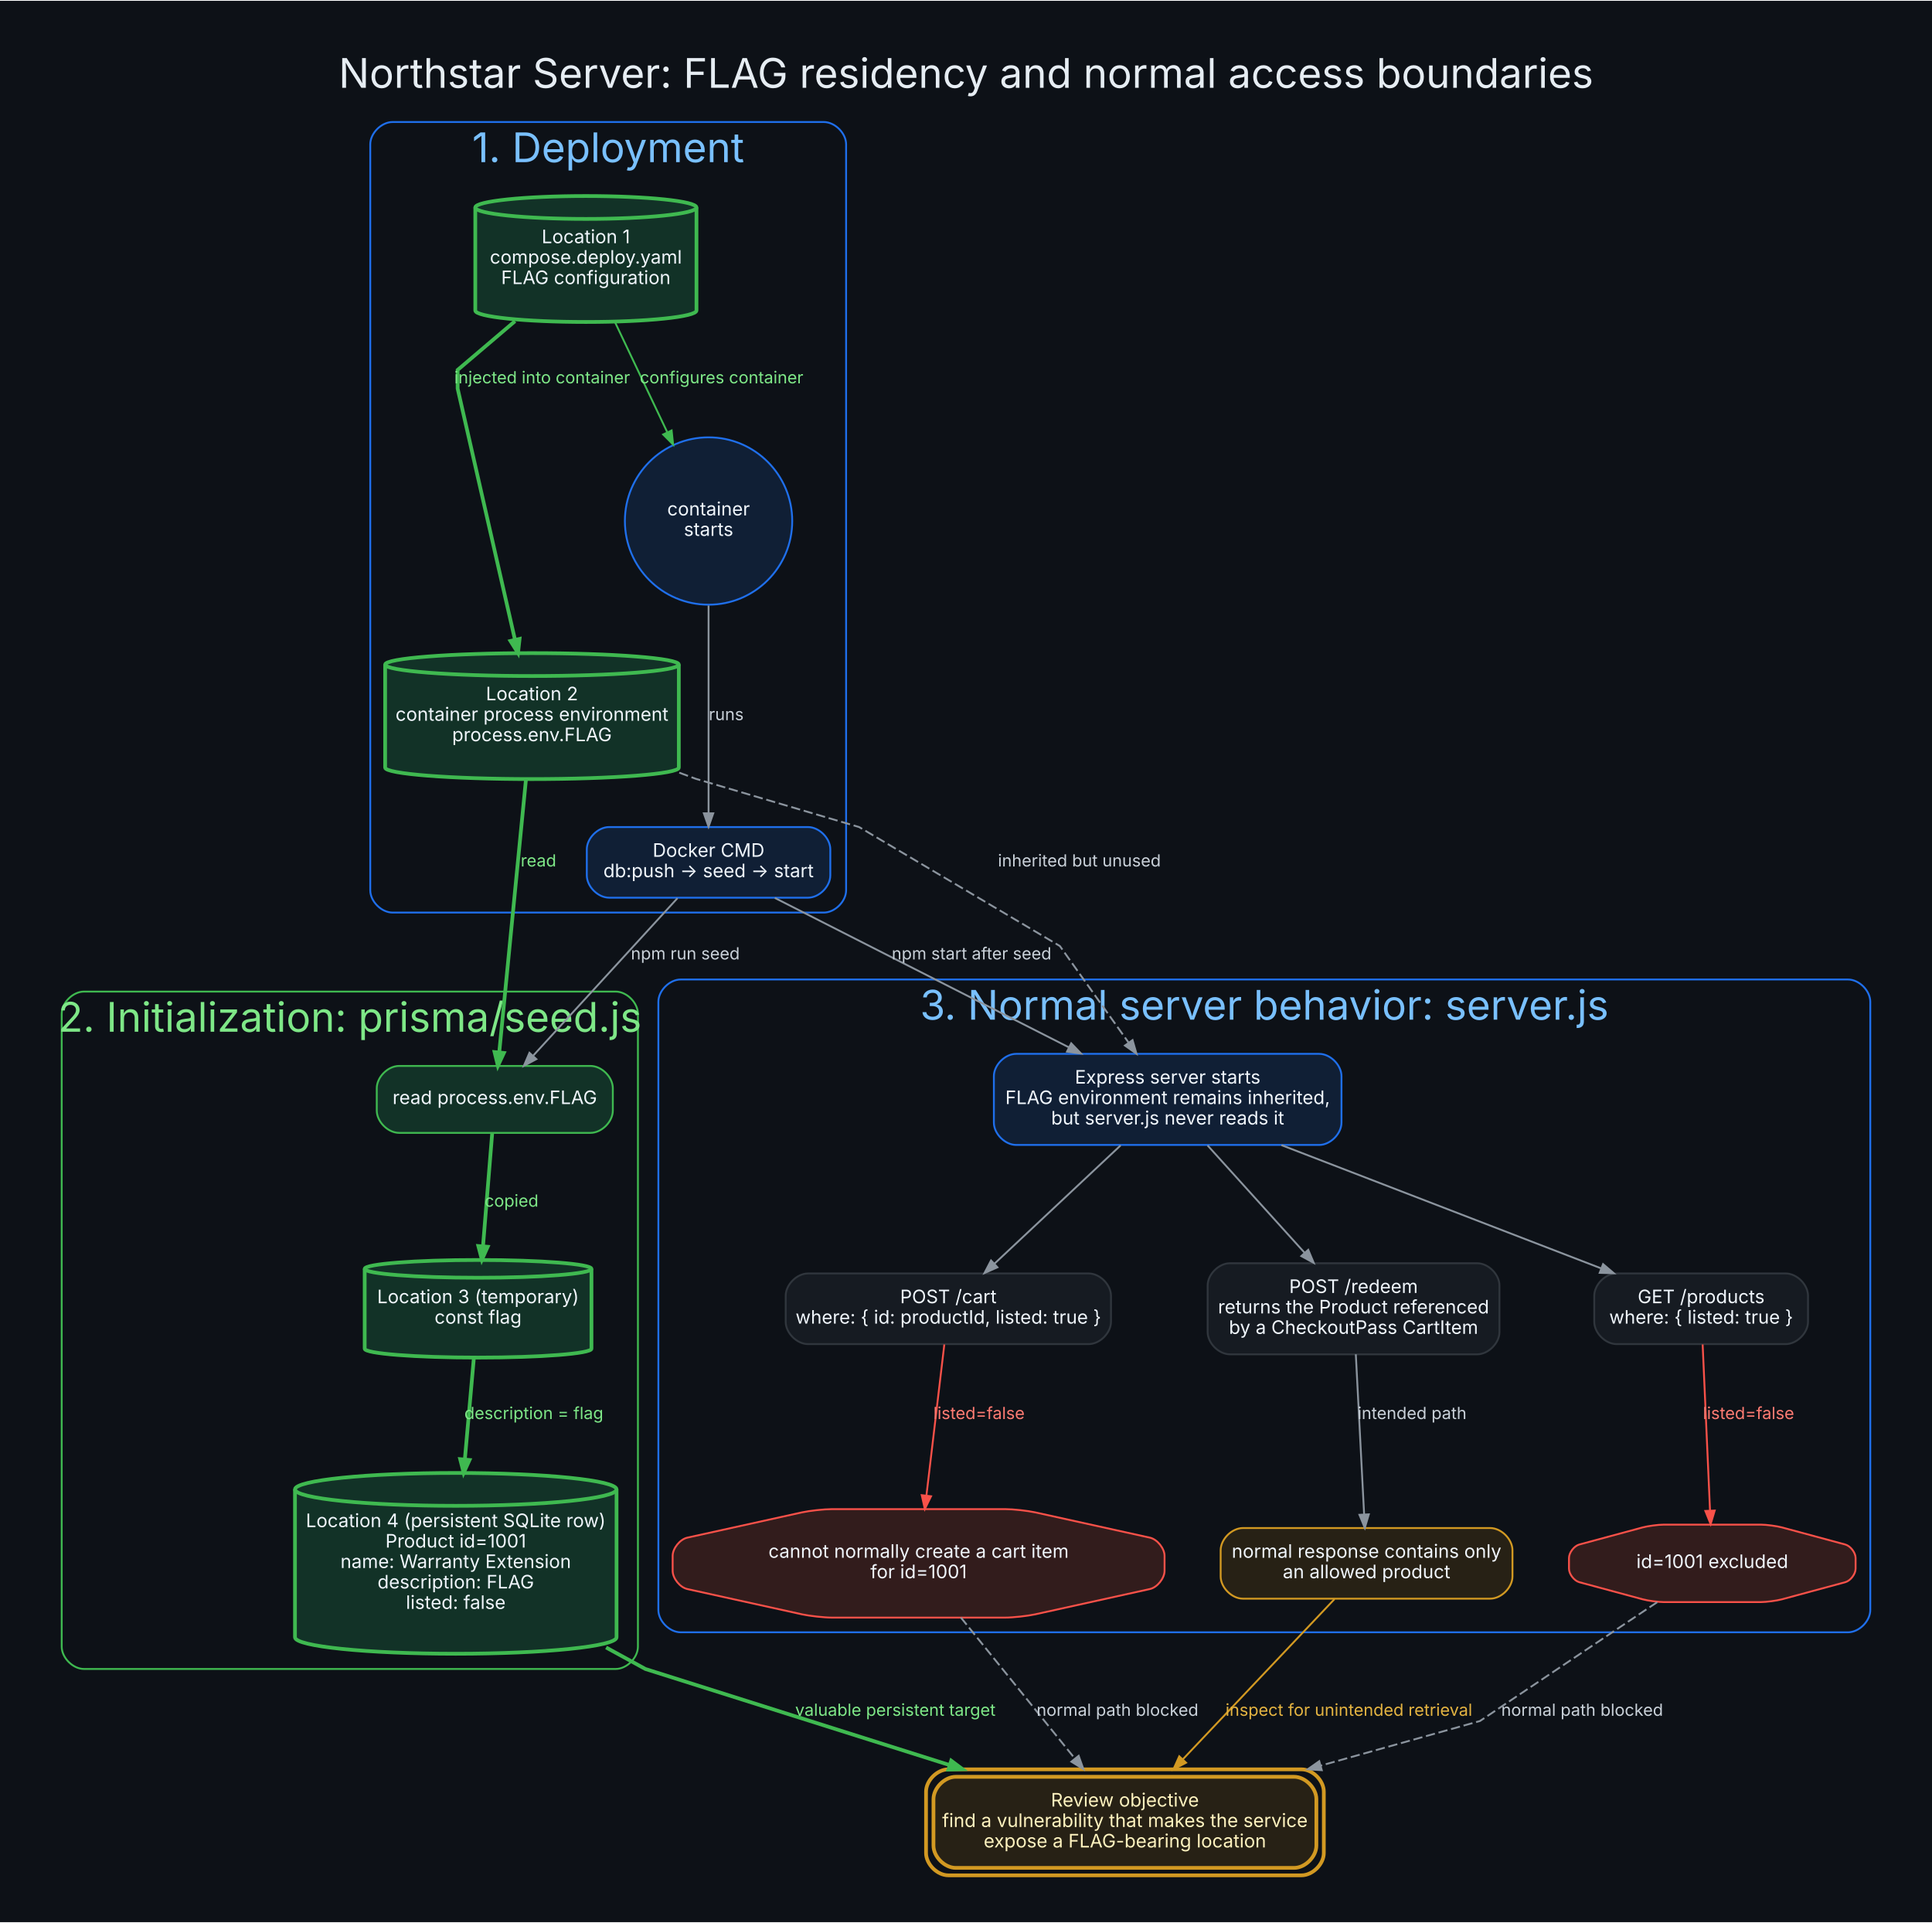
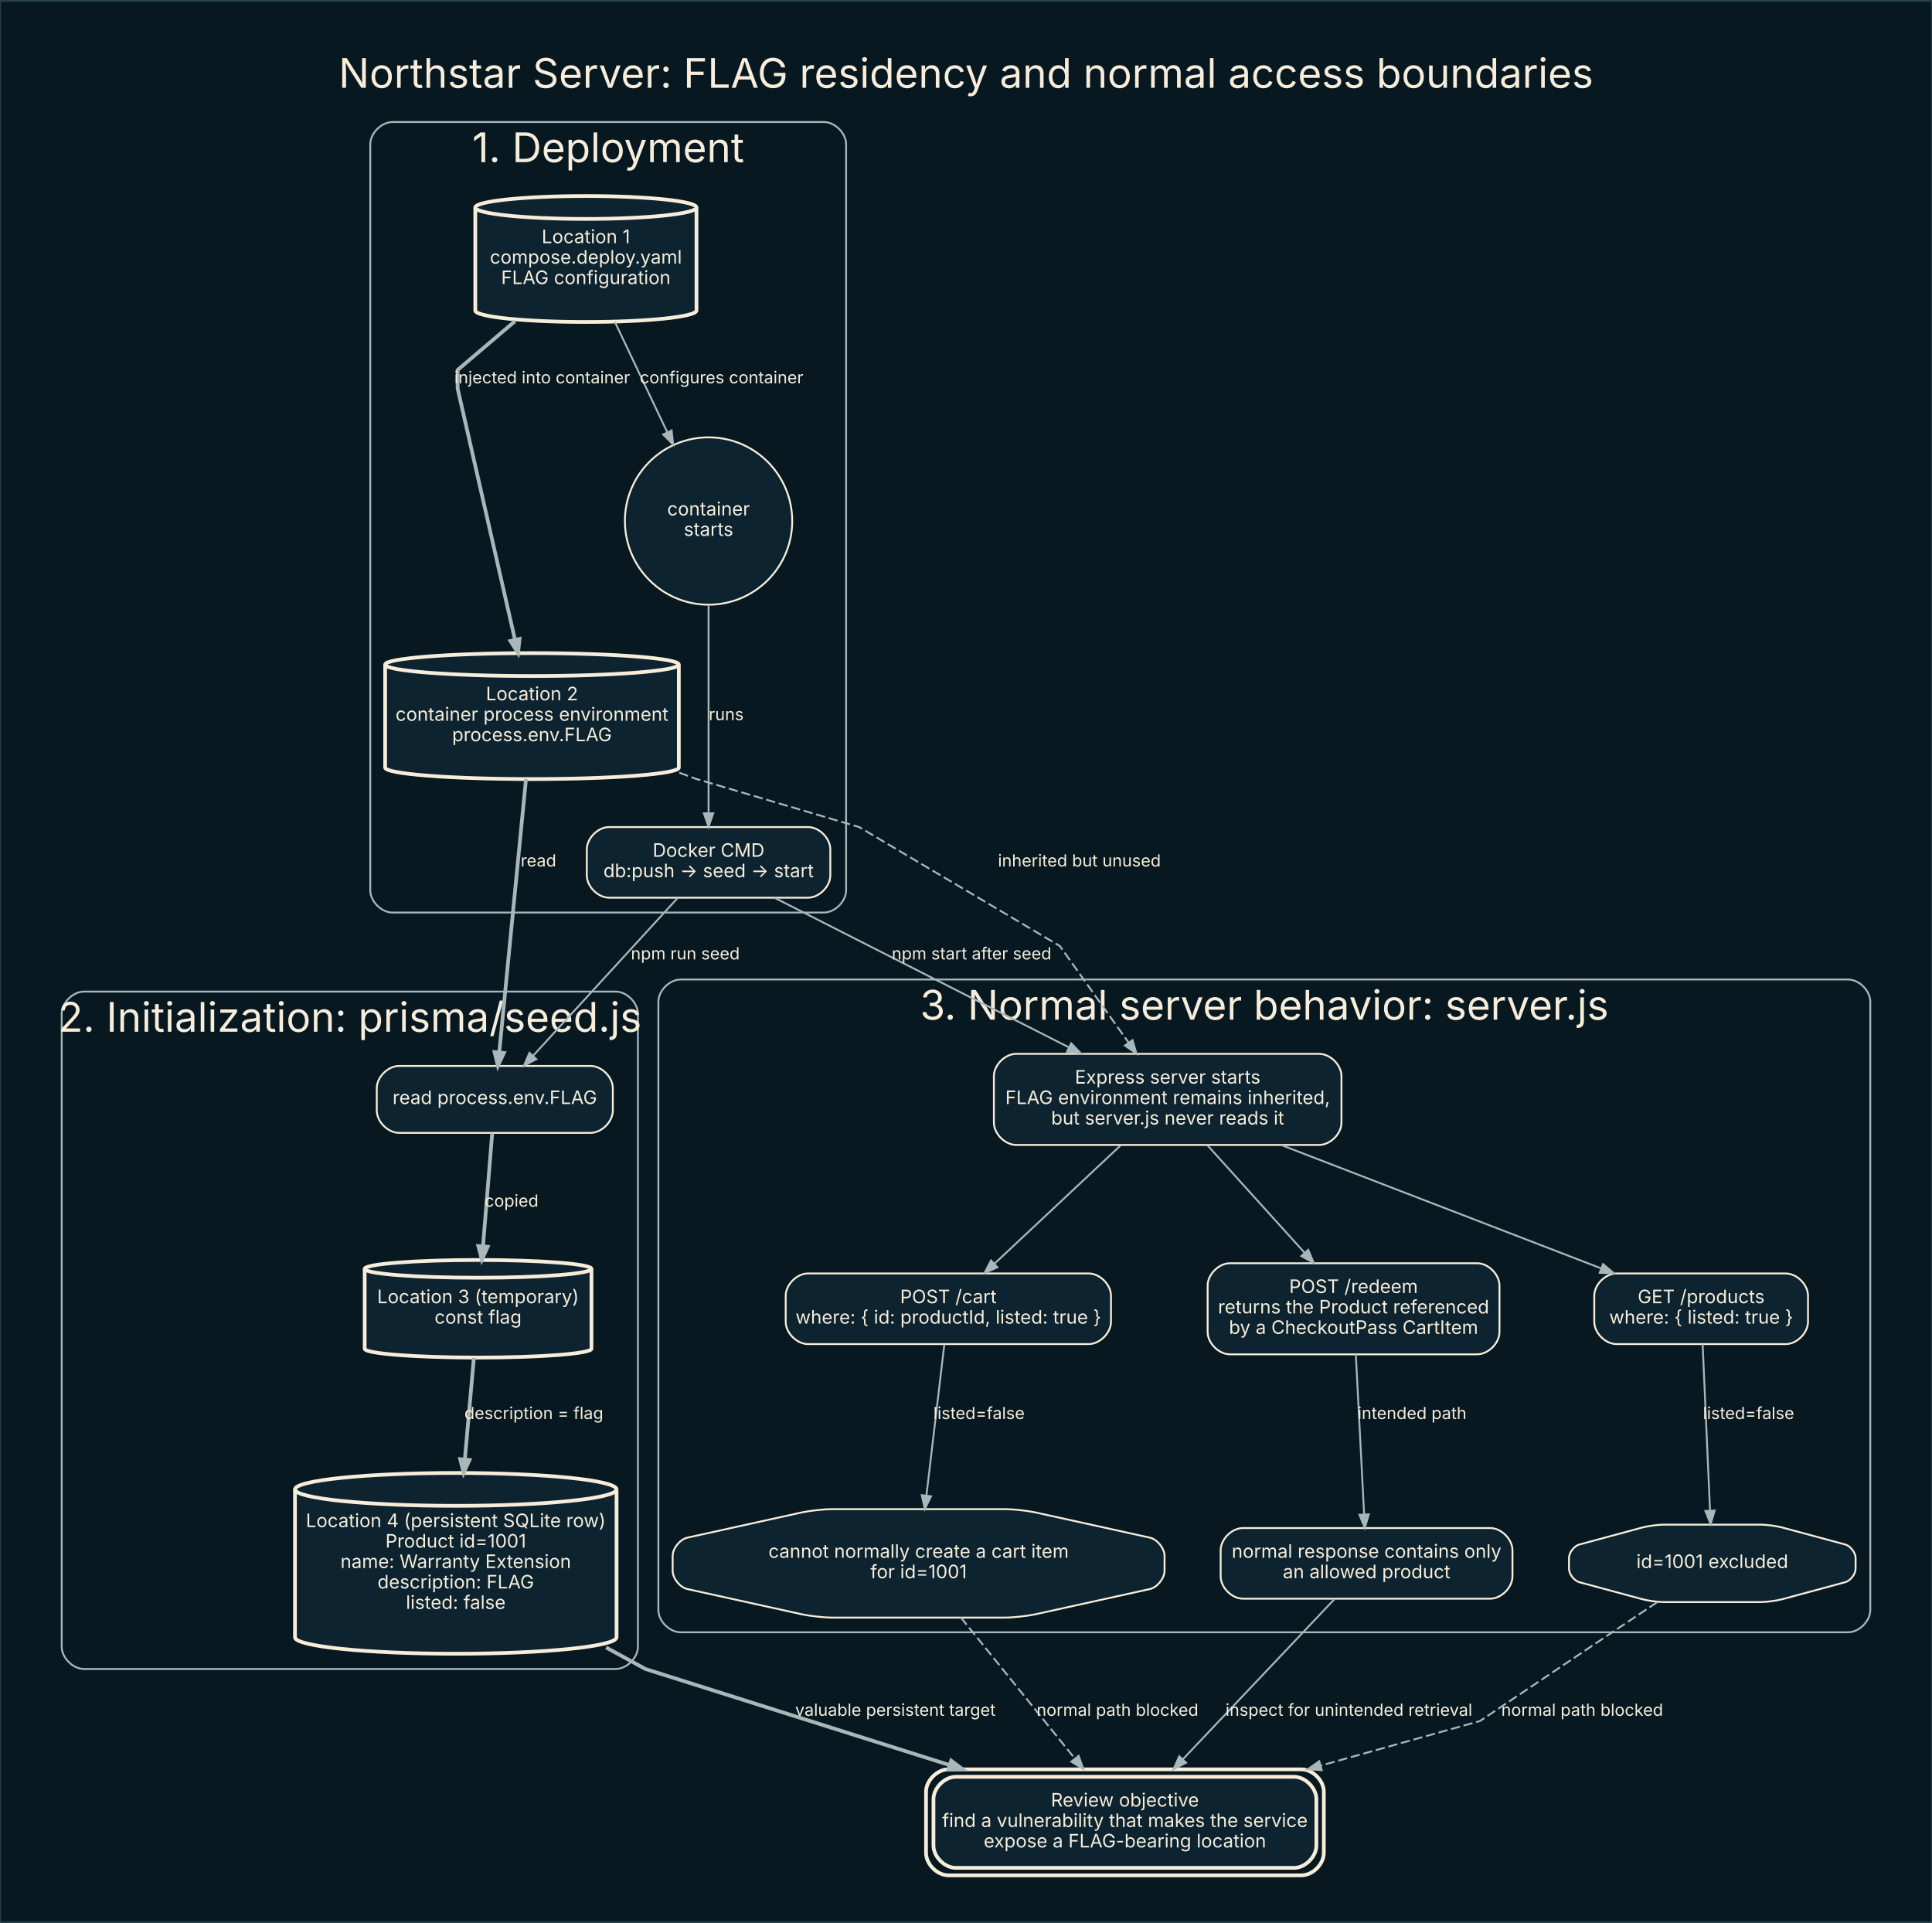
- <svg xmlns="http://www.w3.org/2000/svg" width="1039pt" height="1034pt" viewBox="0.00 0.00 1039.40 1033.53">
+ <svg xmlns="http://www.w3.org/2000/svg" width="1039" height="1034" role="img" aria-labelledby="diagram-title diagram-description" viewBox="0.00 0.00 1039.40 1033.53" preserveAspectRatio="xMidYMid meet">
+   <style>
+   #graph0 &gt; polygon { fill: #071821; stroke: #24404b; }
+   .cluster path { fill: #071821; stroke: #a8b7b9; }
+   .node path, .node ellipse { fill: #0d2430; stroke: #f7edda; }
+   .node path[fill="none"] { fill: none; }
+   .edge path { fill: none; stroke: #a8b7b9; }
+   .edge polygon { fill: #a8b7b9; stroke: #a8b7b9; }
+   #graph0 text, .cluster text, .node text { fill: #f7edda; }
+   .edge text { fill: #a8b7b9; }
+ </style>
  <g id="graph0" class="graph" transform="scale(1 1) rotate(0) translate(25.2 1008.33)">
    <polygon fill="#0d1117" stroke="transparent" points="-25.2,25.2 -25.2,-1008.33 1014.2,-1008.33 1014.2,25.2 -25.2,25.2" />
    <text text-anchor="middle" x="494.5" y="-961.53" font-family="Inter,Arial,sans-serif" font-size="22.00" fill="#e6edf3">Northstar Server: FLAG residency and normal access boundaries</text>
    <g id="clust1" class="cluster">
      <path fill="#0d1117" stroke="#1f6feb" d="M186,-517.88C186,-517.88 418,-517.88 418,-517.88 424,-517.88 430,-523.88 430,-529.88 430,-529.88 430,-931.13 430,-931.13 430,-937.13 424,-943.13 418,-943.13 418,-943.13 186,-943.13 186,-943.13 180,-943.13 174,-937.13 174,-931.13 174,-931.13 174,-529.88 174,-529.88 174,-523.88 180,-517.88 186,-517.88" />
      <text text-anchor="middle" x="302" y="-921.53" font-family="Inter,Arial,sans-serif" font-size="22.00" fill="#79c0ff">1. Deployment</text>
    </g>
    <g id="clust2" class="cluster">
      <path fill="#0d1117" stroke="#3fb950" d="M20,-111C20,-111 306,-111 306,-111 312,-111 318,-117 318,-123 318,-123 318,-463.38 318,-463.38 318,-469.38 312,-475.38 306,-475.38 306,-475.38 20,-475.38 20,-475.38 14,-475.38 8,-469.38 8,-463.38 8,-463.38 8,-123 8,-123 8,-117 14,-111 20,-111" />
      <text text-anchor="middle" x="163" y="-453.77" font-family="Inter,Arial,sans-serif" font-size="22.00" fill="#7ee787">2. Initialization: prisma/seed.js</text>
    </g>
    <g id="clust3" class="cluster">
      <path fill="#0d1117" stroke="#1f6feb" d="M341,-130.73C341,-130.73 969,-130.73 969,-130.73 975,-130.73 981,-136.73 981,-142.73 981,-142.73 981,-469.88 981,-469.88 981,-475.88 975,-481.88 969,-481.88 969,-481.88 341,-481.88 341,-481.88 335,-481.88 329,-475.88 329,-469.88 329,-469.88 329,-142.73 329,-142.73 329,-136.73 335,-130.73 341,-130.73" />
      <text text-anchor="middle" x="655" y="-460.27" font-family="Inter,Arial,sans-serif" font-size="22.00" fill="#79c0ff">3. Normal server behavior: server.js</text>
    </g>
    <g id="node1" class="node">
      <ellipse fill="#101f35" stroke="#1f6feb" cx="356" cy="-728.5" rx="45.01" ry="45.01" />
      <text text-anchor="middle" x="356" y="-731.5" font-family="Inter,Arial,sans-serif" font-size="10.00" fill="#f0f6fc">container</text>
      <text text-anchor="middle" x="356" y="-720.5" font-family="Inter,Arial,sans-serif" font-size="10.00" fill="#f0f6fc">starts</text>
    </g>
    <g id="node4" class="node">
      <path fill="#101f35" stroke="#1f6feb" d="M409.5,-563.88C409.5,-563.88 302.5,-563.88 302.5,-563.88 296.5,-563.88 290.5,-557.88 290.5,-551.88 290.5,-551.88 290.5,-537.88 290.5,-537.88 290.5,-531.88 296.5,-525.88 302.5,-525.88 302.5,-525.88 409.5,-525.88 409.5,-525.88 415.5,-525.88 421.5,-531.88 421.5,-537.88 421.5,-537.88 421.5,-551.88 421.5,-551.88 421.5,-557.88 415.5,-563.88 409.5,-563.88" />
      <text text-anchor="middle" x="356" y="-547.88" font-family="Inter,Arial,sans-serif" font-size="10.00" fill="#f0f6fc">Docker CMD</text>
      <text text-anchor="middle" x="356" y="-536.88" font-family="Inter,Arial,sans-serif" font-size="10.00" fill="#f0f6fc">db:push → seed → start</text>
    </g>
    <g id="edge3" class="edge">
      <path fill="none" stroke="#8b949e" d="M356,-683.07C356,-647.98 356,-600.26 356,-571.34" />
      <polygon fill="#8b949e" stroke="#8b949e" points="358.52,-571.26 356,-564.06 353.48,-571.26 358.52,-571.26" />
      <text text-anchor="middle" x="365.5" y="-621.36" font-family="Inter,Arial,sans-serif" font-size="9.00" fill="#c9d1d9">runs</text>
    </g>
    <g id="node2" class="node">
      <path fill="#123227" stroke="#3fb950" stroke-width="2" d="M349.5,-897.16C349.5,-900.56 322.83,-903.32 290,-903.32 257.17,-903.32 230.5,-900.56 230.5,-897.16 230.5,-897.16 230.5,-841.73 230.5,-841.73 230.5,-838.33 257.17,-835.57 290,-835.57 322.83,-835.57 349.5,-838.33 349.5,-841.73 349.5,-841.73 349.5,-897.16 349.5,-897.16" />
      <path fill="none" stroke="#3fb950" stroke-width="2" d="M349.5,-897.16C349.5,-893.77 322.83,-891 290,-891 257.17,-891 230.5,-893.77 230.5,-897.16" />
      <text text-anchor="middle" x="290" y="-877.95" font-family="Inter,Arial,sans-serif" font-size="10.00" fill="#f0f6fc">Location 1</text>
      <text text-anchor="middle" x="290" y="-866.95" font-family="Inter,Arial,sans-serif" font-size="10.00" fill="#f0f6fc">compose.deploy.yaml</text>
      <text text-anchor="middle" x="290" y="-855.95" font-family="Inter,Arial,sans-serif" font-size="10.00" fill="#f0f6fc">FLAG configuration</text>
    </g>
    <g id="edge1" class="edge">
      <path fill="none" stroke="#3fb950" d="M305.64,-835.52C314.03,-817.86 324.51,-795.8 333.73,-776.38" />
      <polygon fill="#3fb950" stroke="#3fb950" points="336.13,-777.22 336.94,-769.63 331.57,-775.05 336.13,-777.22" />
      <text text-anchor="middle" x="363" y="-802.56" font-family="Inter,Arial,sans-serif" font-size="9.00" fill="#7ee787">configures container</text>
    </g>
    <g id="node3" class="node">
      <path fill="#123227" stroke="#3fb950" stroke-width="2" d="M340,-651.28C340,-654.68 304.59,-657.44 261,-657.44 217.41,-657.44 182,-654.68 182,-651.28 182,-651.28 182,-595.85 182,-595.85 182,-592.45 217.41,-589.69 261,-589.69 304.59,-589.69 340,-592.45 340,-595.85 340,-595.85 340,-651.28 340,-651.28" />
      <path fill="none" stroke="#3fb950" stroke-width="2" d="M340,-651.28C340,-647.88 304.59,-645.12 261,-645.12 217.41,-645.12 182,-647.88 182,-651.28" />
      <text text-anchor="middle" x="261" y="-632.06" font-family="Inter,Arial,sans-serif" font-size="10.00" fill="#f0f6fc">Location 2</text>
      <text text-anchor="middle" x="261" y="-621.06" font-family="Inter,Arial,sans-serif" font-size="10.00" fill="#f0f6fc">container process environment</text>
      <text text-anchor="middle" x="261" y="-610.06" font-family="Inter,Arial,sans-serif" font-size="10.00" fill="#f0f6fc">process.env.FLAG</text>
    </g>
    <g id="edge2" class="edge">
      <path fill="none" stroke="#3fb950" stroke-width="2" d="M251.87,-836.01C235.91,-822.44 221,-809.76 221,-809.76 221,-809.76 221,-799.76 221,-799.76 221,-799.76 240.05,-716.3 251.86,-664.59" />
      <polygon fill="#3fb950" stroke="#3fb950" stroke-width="2" points="254.33,-665.1 253.48,-657.52 249.42,-663.97 254.33,-665.1" />
      <text text-anchor="middle" x="266.5" y="-802.56" font-family="Inter,Arial,sans-serif" font-size="9.00" fill="#7ee787">injected into container</text>
    </g>
    <g id="node5" class="node">
      <path fill="#123227" stroke="#3fb950" d="M292.5,-435.38C292.5,-435.38 189.5,-435.38 189.5,-435.38 183.5,-435.38 177.5,-429.38 177.5,-423.38 177.5,-423.38 177.5,-411.38 177.5,-411.38 177.5,-405.38 183.5,-399.38 189.5,-399.38 189.5,-399.38 292.5,-399.38 292.5,-399.38 298.5,-399.38 304.5,-405.38 304.5,-411.38 304.5,-411.38 304.5,-423.38 304.5,-423.38 304.5,-429.38 298.5,-435.38 292.5,-435.38" />
      <text text-anchor="middle" x="241" y="-414.88" font-family="Inter,Arial,sans-serif" font-size="10.00" fill="#f0f6fc">read process.env.FLAG</text>
    </g>
    <g id="edge5" class="edge">
      <path fill="none" stroke="#3fb950" stroke-width="2" d="M257.79,-589.76C253.77,-548.71 246.97,-479.37 243.39,-442.74" />
      <polygon fill="#3fb950" stroke="#3fb950" stroke-width="2" points="245.88,-442.36 242.67,-435.44 240.87,-442.85 245.88,-442.36" />
      <text text-anchor="middle" x="264.5" y="-542.67" font-family="Inter,Arial,sans-serif" font-size="9.00" fill="#7ee787">read</text>
    </g>
    <g id="node8" class="node">
      <path fill="#101f35" stroke="#1f6feb" d="M684.5,-441.88C684.5,-441.88 521.5,-441.88 521.5,-441.88 515.5,-441.88 509.5,-435.88 509.5,-429.88 509.5,-429.88 509.5,-404.88 509.5,-404.88 509.5,-398.88 515.5,-392.88 521.5,-392.88 521.5,-392.88 684.5,-392.88 684.5,-392.88 690.5,-392.88 696.5,-398.88 696.5,-404.88 696.5,-404.88 696.5,-429.88 696.5,-429.88 696.5,-435.88 690.5,-441.88 684.5,-441.88" />
      <text text-anchor="middle" x="603" y="-425.88" font-family="Inter,Arial,sans-serif" font-size="10.00" fill="#f0f6fc">Express server starts</text>
      <text text-anchor="middle" x="603" y="-414.88" font-family="Inter,Arial,sans-serif" font-size="10.00" fill="#f0f6fc">FLAG environment remains inherited,</text>
      <text text-anchor="middle" x="603" y="-403.88" font-family="Inter,Arial,sans-serif" font-size="10.00" fill="#f0f6fc">but server.js never reads it</text>
    </g>
    <g id="edge9" class="edge">
      <path fill="none" stroke="#8b949e" stroke-dasharray="5,2" d="M340.24,-593.13C345.64,-591.12 349,-589.88 349,-589.88 349,-589.88 437,-563.88 437,-563.88 437,-563.88 545,-499.88 545,-499.88 545,-499.88 565.3,-471.35 581.89,-448.05" />
      <polygon fill="#8b949e" stroke="#8b949e" points="584.1,-449.28 586.22,-441.95 580,-446.35 584.1,-449.28" />
      <text text-anchor="middle" x="555.5" y="-542.67" font-family="Inter,Arial,sans-serif" font-size="9.00" fill="#c9d1d9">inherited but unused</text>
    </g>
    <g id="edge4" class="edge">
      <path fill="none" stroke="#8b949e" d="M339.28,-525.63C318.75,-503.22 283.93,-465.22 261.72,-440.99" />
      <polygon fill="#8b949e" stroke="#8b949e" points="263.36,-439.04 256.63,-435.44 259.64,-442.45 263.36,-439.04" />
      <text text-anchor="middle" x="343.5" y="-492.68" font-family="Inter,Arial,sans-serif" font-size="9.00" fill="#c9d1d9">npm run seed</text>
    </g>
    <g id="edge8" class="edge">
      <path fill="none" stroke="#8b949e" d="M391.65,-525.76C433.12,-504.69 501.99,-469.7 549.79,-445.41" />
      <polygon fill="#8b949e" stroke="#8b949e" points="551.11,-447.57 556.39,-442.06 548.83,-443.07 551.11,-447.57" />
      <text text-anchor="middle" x="497.5" y="-492.68" font-family="Inter,Arial,sans-serif" font-size="9.00" fill="#c9d1d9">npm start after seed</text>
    </g>
    <g id="node6" class="node">
      <path fill="#123227" stroke="#3fb950" stroke-width="2" d="M293,-326.23C293,-328.86 265.66,-331 232,-331 198.34,-331 171,-328.86 171,-326.23 171,-326.23 171,-283.27 171,-283.27 171,-280.64 198.34,-278.5 232,-278.5 265.66,-278.5 293,-280.64 293,-283.27 293,-283.27 293,-326.23 293,-326.23" />
      <path fill="none" stroke="#3fb950" stroke-width="2" d="M293,-326.23C293,-323.59 265.66,-321.45 232,-321.45 198.34,-321.45 171,-323.59 171,-326.23" />
      <text text-anchor="middle" x="232" y="-307.75" font-family="Inter,Arial,sans-serif" font-size="10.00" fill="#f0f6fc">Location 3 (temporary)</text>
      <text text-anchor="middle" x="232" y="-296.75" font-family="Inter,Arial,sans-serif" font-size="10.00" fill="#f0f6fc">const flag</text>
    </g>
    <g id="edge6" class="edge">
      <path fill="none" stroke="#3fb950" stroke-width="2" d="M239.59,-399.09C238.28,-382.92 236.28,-358.36 234.66,-338.49" />
      <polygon fill="#3fb950" stroke="#3fb950" stroke-width="2" points="237.16,-338.1 234.06,-331.13 232.14,-338.51 237.16,-338.1" />
      <text text-anchor="middle" x="250" y="-359.68" font-family="Inter,Arial,sans-serif" font-size="9.00" fill="#7ee787">copied</text>
    </g>
    <g id="node7" class="node">
      <path fill="#123227" stroke="#3fb950" stroke-width="2" d="M306.5,-207.6C306.5,-212.48 267.73,-216.44 220,-216.44 172.27,-216.44 133.5,-212.48 133.5,-207.6 133.5,-207.6 133.5,-128.03 133.5,-128.03 133.5,-123.15 172.27,-119.19 220,-119.19 267.73,-119.19 306.5,-123.15 306.5,-128.03 306.5,-128.03 306.5,-207.6 306.5,-207.6" />
      <path fill="none" stroke="#3fb950" stroke-width="2" d="M306.5,-207.6C306.5,-202.72 267.73,-198.76 220,-198.76 172.27,-198.76 133.5,-202.72 133.5,-207.6" />
      <text text-anchor="middle" x="220" y="-187.31" font-family="Inter,Arial,sans-serif" font-size="10.00" fill="#f0f6fc">Location 4 (persistent SQLite row)</text>
      <text text-anchor="middle" x="220" y="-176.31" font-family="Inter,Arial,sans-serif" font-size="10.00" fill="#f0f6fc">Product id=1001</text>
      <text text-anchor="middle" x="220" y="-165.31" font-family="Inter,Arial,sans-serif" font-size="10.00" fill="#f0f6fc">name: Warranty Extension</text>
      <text text-anchor="middle" x="220" y="-154.31" font-family="Inter,Arial,sans-serif" font-size="10.00" fill="#f0f6fc">description: FLAG</text>
      <text text-anchor="middle" x="220" y="-143.31" font-family="Inter,Arial,sans-serif" font-size="10.00" fill="#f0f6fc">listed: false</text>
    </g>
    <g id="edge7" class="edge">
      <path fill="none" stroke="#3fb950" stroke-width="2" d="M229.74,-278.37C228.37,-262.93 226.56,-242.61 224.88,-223.66" />
      <polygon fill="#3fb950" stroke="#3fb950" stroke-width="2" points="227.39,-223.42 224.24,-216.48 222.37,-223.87 227.39,-223.42" />
      <text text-anchor="middle" x="262" y="-245.43" font-family="Inter,Arial,sans-serif" font-size="9.00" fill="#7ee787">description = flag</text>
    </g>
    <g id="node15" class="node">
      <path fill="#272115" stroke="#d29922" stroke-width="2" d="M671,-53C671,-53 489,-53 489,-53 483,-53 477,-47 477,-41 477,-41 477,-16 477,-16 477,-10 483,-4 489,-4 489,-4 671,-4 671,-4 677,-4 683,-10 683,-16 683,-16 683,-41 683,-41 683,-47 677,-53 671,-53" />
      <path fill="none" stroke="#d29922" stroke-width="2" d="M675,-57C675,-57 485,-57 485,-57 479,-57 473,-51 473,-45 473,-45 473,-12 473,-12 473,-6 479,0 485,0 485,0 675,0 675,0 681,0 687,-6 687,-12 687,-12 687,-45 687,-45 687,-51 681,-57 675,-57" />
      <text text-anchor="middle" x="580" y="-37" font-family="Inter,Arial,sans-serif" font-size="10.00" fill="#fff3bf">Review objective</text>
      <text text-anchor="middle" x="580" y="-26" font-family="Inter,Arial,sans-serif" font-size="10.00" fill="#fff3bf">find a vulnerability that makes the service</text>
      <text text-anchor="middle" x="580" y="-15" font-family="Inter,Arial,sans-serif" font-size="10.00" fill="#fff3bf">expose a FLAG-bearing location</text>
    </g>
    <g id="edge16" class="edge">
      <path fill="none" stroke="#3fb950" stroke-width="2" d="M300.87,-122.56C313.25,-115.79 322,-111 322,-111 322,-111 411.91,-82.6 485.58,-59.33" />
      <polygon fill="#3fb950" stroke="#3fb950" stroke-width="2" points="486.55,-61.66 492.65,-57.09 485.03,-56.86 486.55,-61.66" />
      <text text-anchor="middle" x="456.5" y="-85.8" font-family="Inter,Arial,sans-serif" font-size="9.00" fill="#7ee787">valuable persistent target</text>
    </g>
    <g id="node9" class="node">
      <path fill="#161b22" stroke="#30363d" d="M935.5,-323.75C935.5,-323.75 844.5,-323.75 844.5,-323.75 838.5,-323.75 832.5,-317.75 832.5,-311.75 832.5,-311.75 832.5,-297.75 832.5,-297.75 832.5,-291.75 838.5,-285.75 844.5,-285.75 844.5,-285.75 935.5,-285.75 935.5,-285.75 941.5,-285.75 947.5,-291.75 947.5,-297.75 947.5,-297.75 947.5,-311.75 947.5,-311.75 947.5,-317.75 941.5,-323.75 935.5,-323.75" />
      <text text-anchor="middle" x="890" y="-307.75" font-family="Inter,Arial,sans-serif" font-size="10.00" fill="#f0f6fc">GET /products</text>
      <text text-anchor="middle" x="890" y="-296.75" font-family="Inter,Arial,sans-serif" font-size="10.00" fill="#f0f6fc">where: { listed: true }</text>
    </g>
    <g id="edge10" class="edge">
      <path fill="none" stroke="#8b949e" d="M664.22,-392.78C715.32,-373.08 787.44,-345.28 836.32,-326.44" />
      <polygon fill="#8b949e" stroke="#8b949e" points="837.24,-328.79 843.06,-323.84 835.43,-324.08 837.24,-328.79" />
    </g>
    <g id="node10" class="node">
      <path fill="#161b22" stroke="#30363d" d="M560.5,-323.75C560.5,-323.75 409.5,-323.75 409.5,-323.75 403.5,-323.75 397.5,-317.75 397.5,-311.75 397.5,-311.75 397.5,-297.75 397.5,-297.75 397.5,-291.75 403.5,-285.75 409.5,-285.75 409.5,-285.75 560.5,-285.75 560.5,-285.75 566.5,-285.75 572.5,-291.75 572.5,-297.75 572.5,-297.75 572.5,-311.75 572.5,-311.75 572.5,-317.75 566.5,-323.75 560.5,-323.75" />
      <text text-anchor="middle" x="485" y="-307.75" font-family="Inter,Arial,sans-serif" font-size="10.00" fill="#f0f6fc">POST /cart</text>
      <text text-anchor="middle" x="485" y="-296.75" font-family="Inter,Arial,sans-serif" font-size="10.00" fill="#f0f6fc">where: { id: productId, listed: true }</text>
    </g>
    <g id="edge11" class="edge">
      <path fill="none" stroke="#8b949e" d="M577.69,-392.64C557.63,-373.84 529.77,-347.72 509.84,-329.03" />
      <polygon fill="#8b949e" stroke="#8b949e" points="511.41,-327.06 504.44,-323.97 507.97,-330.74 511.41,-327.06" />
    </g>
    <g id="node11" class="node">
      <path fill="#161b22" stroke="#30363d" d="M769.5,-329.25C769.5,-329.25 636.5,-329.25 636.5,-329.25 630.5,-329.25 624.5,-323.25 624.5,-317.25 624.5,-317.25 624.5,-292.25 624.5,-292.25 624.5,-286.25 630.5,-280.25 636.5,-280.25 636.5,-280.25 769.5,-280.25 769.5,-280.25 775.5,-280.25 781.5,-286.25 781.5,-292.25 781.5,-292.25 781.5,-317.25 781.5,-317.25 781.5,-323.25 775.5,-329.25 769.5,-329.25" />
      <text text-anchor="middle" x="703" y="-313.25" font-family="Inter,Arial,sans-serif" font-size="10.00" fill="#f0f6fc">POST /redeem</text>
      <text text-anchor="middle" x="703" y="-302.25" font-family="Inter,Arial,sans-serif" font-size="10.00" fill="#f0f6fc">returns the Product referenced</text>
      <text text-anchor="middle" x="703" y="-291.25" font-family="Inter,Arial,sans-serif" font-size="10.00" fill="#f0f6fc">by a CheckoutPass CartItem</text>
    </g>
    <g id="edge12" class="edge">
      <path fill="none" stroke="#8b949e" d="M624.45,-392.64C639.74,-375.73 660.39,-352.89 676.68,-334.87" />
      <polygon fill="#8b949e" stroke="#8b949e" points="678.62,-336.47 681.58,-329.44 674.89,-333.09 678.62,-336.47" />
    </g>
    <g id="node12" class="node">
      <path fill="#321c1c" stroke="#f85149" d="M973.1,-164.94C973.1,-164.94 973.1,-170.69 973.1,-170.69 973.1,-173.56 970.33,-177.19 967.55,-177.94 967.55,-177.94 933.49,-187.14 933.49,-187.14 930.71,-187.89 925.06,-188.64 922.19,-188.64 922.19,-188.64 869.81,-188.64 869.81,-188.64 866.94,-188.64 861.29,-187.89 858.51,-187.14 858.51,-187.14 824.45,-177.94 824.45,-177.94 821.67,-177.19 818.9,-173.56 818.9,-170.69 818.9,-170.69 818.9,-164.94 818.9,-164.94 818.9,-162.06 821.67,-158.43 824.45,-157.68 824.45,-157.68 858.51,-148.48 858.51,-148.48 861.29,-147.73 866.94,-146.98 869.81,-146.98 869.81,-146.98 922.19,-146.98 922.19,-146.98 925.06,-146.98 930.71,-147.73 933.49,-148.48 933.49,-148.48 967.55,-157.68 967.55,-157.68 970.33,-158.43 973.1,-162.06 973.1,-164.94" />
      <text text-anchor="middle" x="896" y="-165.31" font-family="Inter,Arial,sans-serif" font-size="10.00" fill="#f0f6fc">id=1001 excluded</text>
    </g>
    <g id="edge13" class="edge">
      <path fill="none" stroke="#f85149" d="M890.81,-285.55C891.83,-262.64 893.59,-223.04 894.77,-196.4" />
      <polygon fill="#f85149" stroke="#f85149" points="897.3,-196.22 895.11,-188.92 892.27,-196 897.3,-196.22" />
      <text text-anchor="middle" x="915.5" y="-245.43" font-family="Inter,Arial,sans-serif" font-size="9.00" fill="#ff7b72">listed=false</text>
    </g>
    <g id="node13" class="node">
      <path fill="#321c1c" stroke="#f85149" d="M601.32,-163.79C601.32,-163.79 601.32,-171.84 601.32,-171.84 601.32,-175.87 597.38,-180.76 593.45,-181.63 593.45,-181.63 531.67,-195.25 531.67,-195.25 527.74,-196.11 519.78,-196.98 515.75,-196.98 515.75,-196.98 422.25,-196.98 422.25,-196.98 418.22,-196.98 410.26,-196.11 406.33,-195.25 406.33,-195.25 344.55,-181.63 344.55,-181.63 340.62,-180.76 336.68,-175.87 336.68,-171.84 336.68,-171.84 336.68,-163.79 336.68,-163.79 336.68,-159.76 340.62,-154.86 344.55,-154 344.55,-154 406.33,-140.38 406.33,-140.38 410.26,-139.51 418.22,-138.64 422.25,-138.64 422.25,-138.64 515.75,-138.64 515.75,-138.64 519.78,-138.64 527.74,-139.51 531.67,-140.38 531.67,-140.38 593.45,-154 593.45,-154 597.38,-154.86 601.32,-159.76 601.32,-163.79" />
      <text text-anchor="middle" x="469" y="-170.81" font-family="Inter,Arial,sans-serif" font-size="10.00" fill="#f0f6fc">cannot normally create a cart item</text>
      <text text-anchor="middle" x="469" y="-159.81" font-family="Inter,Arial,sans-serif" font-size="10.00" fill="#f0f6fc">for id=1001</text>
    </g>
    <g id="edge14" class="edge">
      <path fill="none" stroke="#f85149" d="M482.84,-285.55C480.39,-264.86 476.32,-230.58 473.23,-204.5" />
      <polygon fill="#f85149" stroke="#f85149" points="475.7,-203.9 472.35,-197.04 470.69,-204.49 475.7,-203.9" />
      <text text-anchor="middle" x="501.5" y="-245.43" font-family="Inter,Arial,sans-serif" font-size="9.00" fill="#ff7b72">listed=false</text>
    </g>
    <g id="node14" class="node">
      <path fill="#272115" stroke="#d29922" d="M776.5,-186.81C776.5,-186.81 643.5,-186.81 643.5,-186.81 637.5,-186.81 631.5,-180.81 631.5,-174.81 631.5,-174.81 631.5,-160.81 631.5,-160.81 631.5,-154.81 637.5,-148.81 643.5,-148.81 643.5,-148.81 776.5,-148.81 776.5,-148.81 782.5,-148.81 788.5,-154.81 788.5,-160.81 788.5,-160.81 788.5,-174.81 788.5,-174.81 788.5,-180.81 782.5,-186.81 776.5,-186.81" />
      <text text-anchor="middle" x="710" y="-170.81" font-family="Inter,Arial,sans-serif" font-size="10.00" fill="#f0f6fc">normal response contains only</text>
      <text text-anchor="middle" x="710" y="-159.81" font-family="Inter,Arial,sans-serif" font-size="10.00" fill="#f0f6fc">an allowed product</text>
    </g>
    <g id="edge15" class="edge">
      <path fill="none" stroke="#8b949e" d="M704.22,-280.25C705.47,-256.16 707.41,-218.83 708.69,-194.11" />
      <polygon fill="#8b949e" stroke="#8b949e" points="711.21,-194.19 709.06,-186.87 706.17,-193.93 711.21,-194.19" />
      <text text-anchor="middle" x="734.5" y="-245.43" font-family="Inter,Arial,sans-serif" font-size="9.00" fill="#c9d1d9">intended path</text>
    </g>
    <g id="edge17" class="edge">
      <path fill="none" stroke="#8b949e" stroke-dasharray="5,2" d="M866.38,-146.95C829.41,-122.17 771,-83 771,-83 771,-83 729.64,-71.42 685.41,-59.03" />
      <polygon fill="#8b949e" stroke="#8b949e" points="685.91,-56.55 678.3,-57.03 684.55,-61.4 685.91,-56.55" />
      <text text-anchor="middle" x="826" y="-85.8" font-family="Inter,Arial,sans-serif" font-size="9.00" fill="#c9d1d9">normal path blocked</text>
    </g>
    <g id="edge18" class="edge">
      <path fill="none" stroke="#8b949e" stroke-dasharray="5,2" d="M491.73,-138.69C509.51,-116.7 534.27,-86.07 553.04,-62.85" />
      <polygon fill="#8b949e" stroke="#8b949e" points="555.11,-64.3 557.68,-57.11 551.19,-61.13 555.11,-64.3" />
      <text text-anchor="middle" x="576" y="-85.8" font-family="Inter,Arial,sans-serif" font-size="9.00" fill="#c9d1d9">normal path blocked</text>
    </g>
    <g id="edge19" class="edge">
      <path fill="none" stroke="#d29922" d="M692.74,-148.58C671.95,-126.62 636.65,-89.34 611.08,-62.33" />
      <polygon fill="#d29922" stroke="#d29922" points="612.89,-60.57 606.11,-57.07 609.23,-64.03 612.89,-60.57" />
      <text text-anchor="middle" x="700.5" y="-85.8" font-family="Inter,Arial,sans-serif" font-size="9.00" fill="#e3b341">inspect for unintended retrieval</text>
    </g>
  </g>
</svg>
